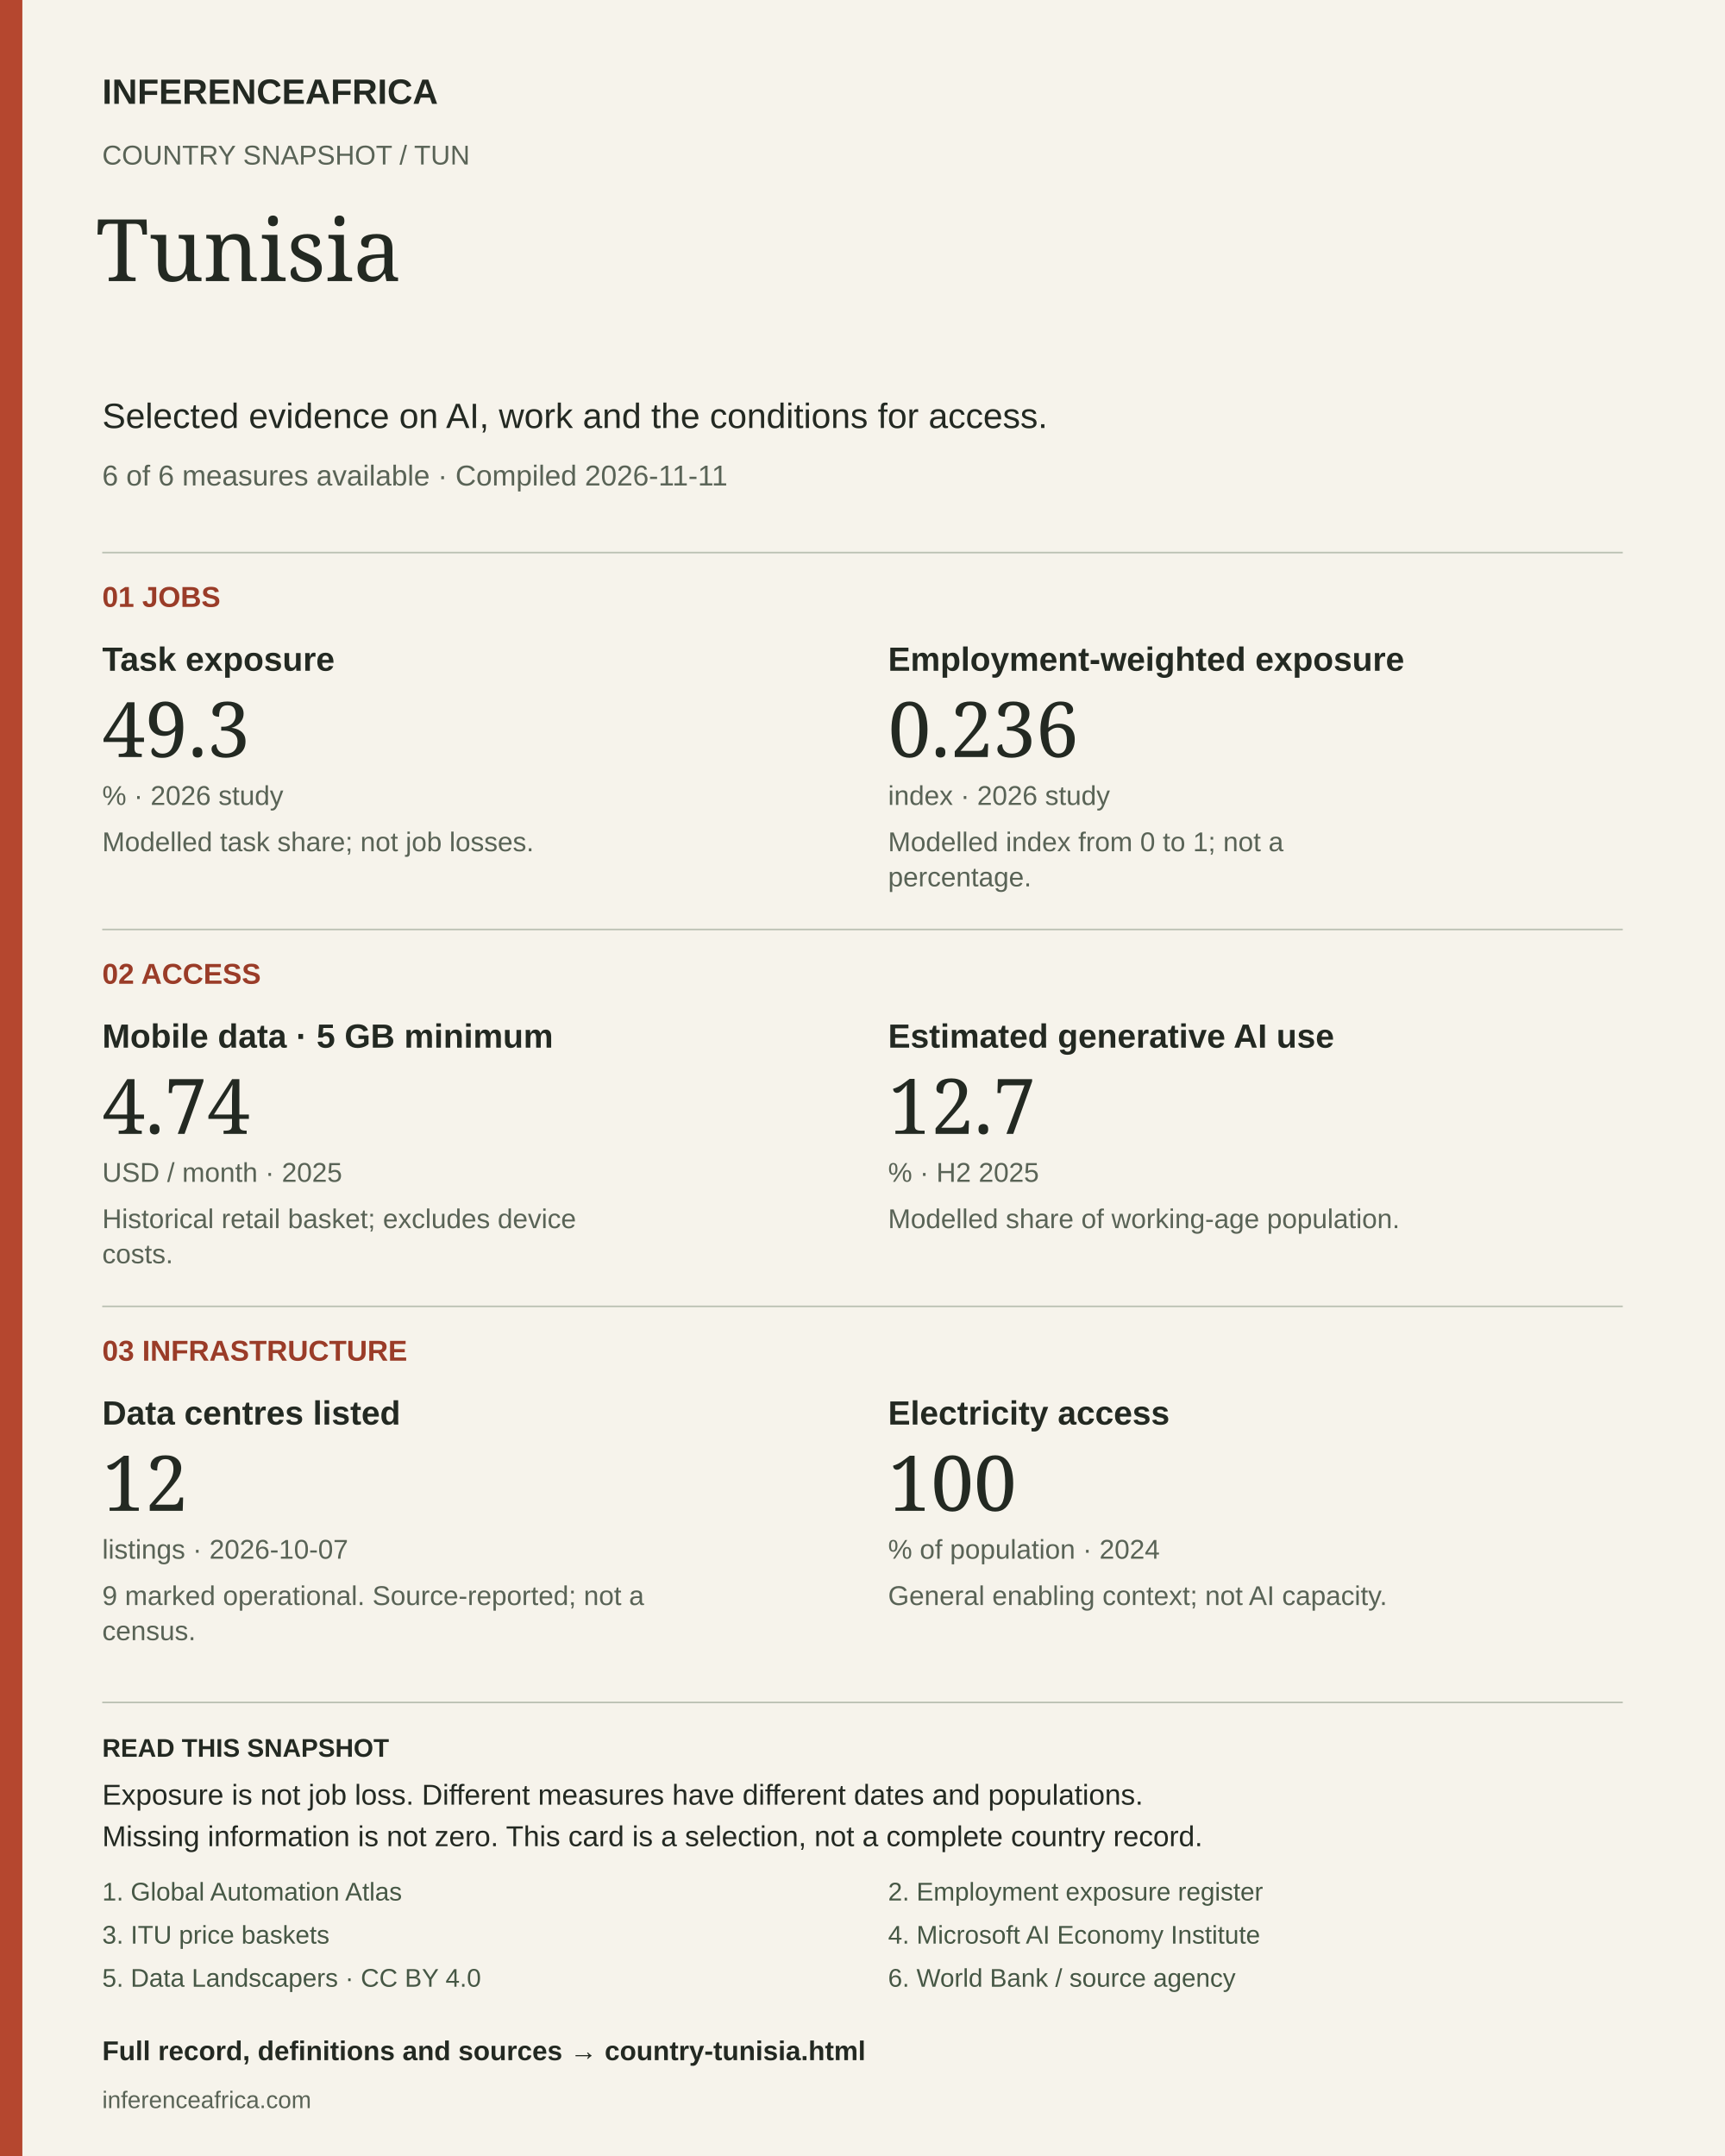
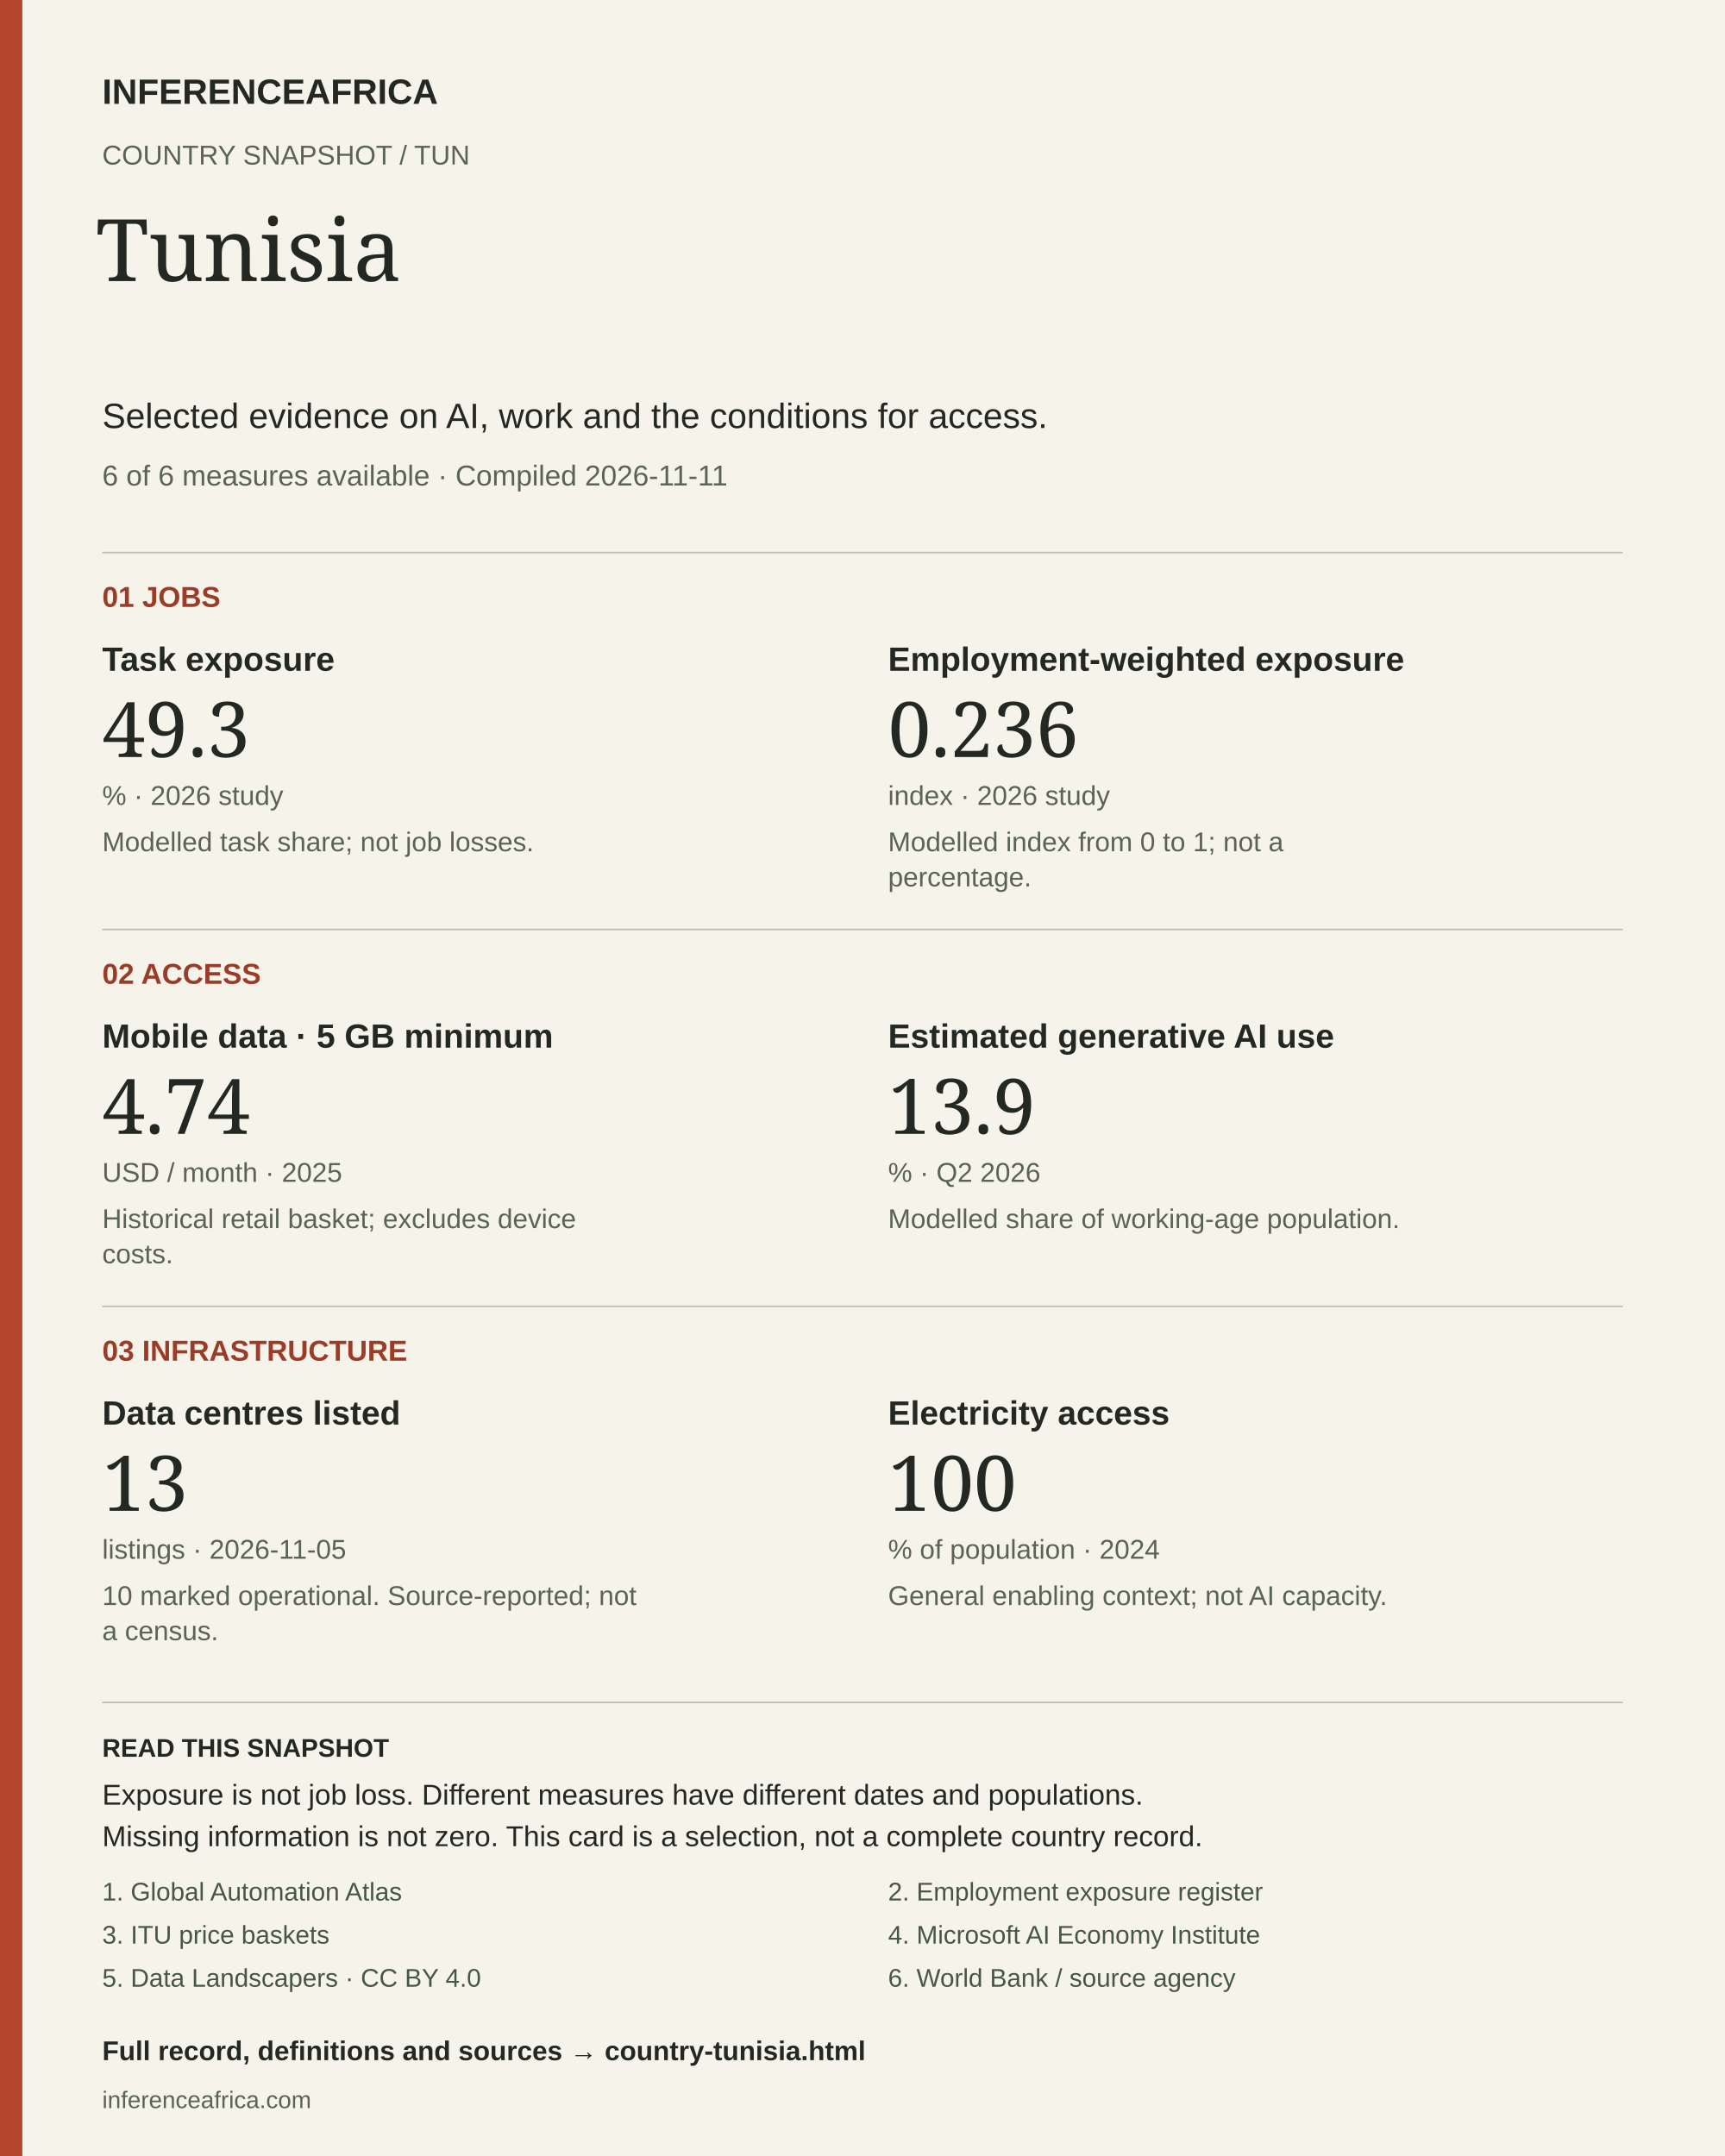
<svg xmlns="http://www.w3.org/2000/svg" width="1080" height="1350" viewBox="0 0 1080 1350" role="img" aria-labelledby="title desc">
  <rect width="1080" height="1350" fill="#f6f3eb" />
  <rect width="14" height="1350" fill="#b5472f" />
  <text x="64" y="65" font-size="22" fill="#232922" font-weight="700" font-family="Arial, sans-serif">INFERENCEAFRICA</text>
  <text x="64" y="103" font-size="17" fill="#596356" font-weight="400" font-family="Arial, sans-serif">COUNTRY SNAPSHOT  /  TUN</text>
  <text x="60" y="176" font-size="54" fill="#232922" font-weight="400" font-family="Georgia, serif">Tunisia</text>
  <text x="64" y="268" font-size="22" fill="#232922" font-weight="400" font-family="Arial, sans-serif">Selected evidence on AI, work and the conditions for access.</text>
  <text x="64" y="304" font-size="18" fill="#596356" font-weight="400" font-family="Arial, sans-serif">6 of 6 measures available  ·  Compiled 2026-11-11</text>
  <line x1="64" y1="346" x2="1016" y2="346" stroke="#bbc1b3" />
  <text x="64" y="380" font-size="18" fill="#9a3c28" font-weight="700" font-family="Arial, sans-serif">01  JOBS</text>
  <text x="64" y="420" font-size="21" fill="#232922" font-weight="700" font-family="Arial, sans-serif">Task exposure</text>
  <text x="64" y="474" font-size="48" fill="#232922" font-weight="400" font-family="Georgia, serif">49.3</text>
  <text x="64" y="504" font-size="17" fill="#596356" font-weight="400" font-family="Arial, sans-serif">%  ·  2026 study</text>
  <text x="64" y="533" font-size="17" fill="#596356" font-weight="400" font-family="Arial, sans-serif">Modelled task share; not job losses.</text>
  <text x="556" y="420" font-size="21" fill="#232922" font-weight="700" font-family="Arial, sans-serif">Employment-weighted exposure</text>
  <text x="556" y="474" font-size="48" fill="#232922" font-weight="400" font-family="Georgia, serif">0.236</text>
  <text x="556" y="504" font-size="17" fill="#596356" font-weight="400" font-family="Arial, sans-serif">index  ·  2026 study</text>
  <text x="556" y="533" font-size="17" fill="#596356" font-weight="400" font-family="Arial, sans-serif">Modelled index from 0 to 1; not a</text>
  <text x="556" y="555" font-size="17" fill="#596356" font-weight="400" font-family="Arial, sans-serif">percentage.</text>
  <line x1="64" y1="582" x2="1016" y2="582" stroke="#bbc1b3" />
  <text x="64" y="616" font-size="18" fill="#9a3c28" font-weight="700" font-family="Arial, sans-serif">02  ACCESS</text>
  <text x="64" y="656" font-size="21" fill="#232922" font-weight="700" font-family="Arial, sans-serif">Mobile data · 5 GB minimum</text>
  <text x="64" y="710" font-size="48" fill="#232922" font-weight="400" font-family="Georgia, serif">4.74</text>
  <text x="64" y="740" font-size="17" fill="#596356" font-weight="400" font-family="Arial, sans-serif">USD / month  ·  2025</text>
  <text x="64" y="769" font-size="17" fill="#596356" font-weight="400" font-family="Arial, sans-serif">Historical retail basket; excludes device</text>
  <text x="64" y="791" font-size="17" fill="#596356" font-weight="400" font-family="Arial, sans-serif">costs.</text>
  <text x="556" y="656" font-size="21" fill="#232922" font-weight="700" font-family="Arial, sans-serif">Estimated generative AI use</text>
-   <text x="556" y="710" font-size="48" fill="#232922" font-weight="400" font-family="Georgia, serif">12.7</text>
-   <text x="556" y="740" font-size="17" fill="#596356" font-weight="400" font-family="Arial, sans-serif">%  ·  H2 2025</text>
+   <text x="556" y="710" font-size="48" fill="#232922" font-weight="400" font-family="Georgia, serif">13.9</text>
+   <text x="556" y="740" font-size="17" fill="#596356" font-weight="400" font-family="Arial, sans-serif">%  ·  Q2 2026</text>
  <text x="556" y="769" font-size="17" fill="#596356" font-weight="400" font-family="Arial, sans-serif">Modelled share of working-age population.</text>
  <line x1="64" y1="818" x2="1016" y2="818" stroke="#bbc1b3" />
  <text x="64" y="852" font-size="18" fill="#9a3c28" font-weight="700" font-family="Arial, sans-serif">03  INFRASTRUCTURE</text>
  <text x="64" y="892" font-size="21" fill="#232922" font-weight="700" font-family="Arial, sans-serif">Data centres listed</text>
-   <text x="64" y="946" font-size="48" fill="#232922" font-weight="400" font-family="Georgia, serif">12</text>
-   <text x="64" y="976" font-size="17" fill="#596356" font-weight="400" font-family="Arial, sans-serif">listings  ·  2026-10-07</text>
-   <text x="64" y="1005" font-size="17" fill="#596356" font-weight="400" font-family="Arial, sans-serif">9 marked operational. Source-reported; not a</text>
-   <text x="64" y="1027" font-size="17" fill="#596356" font-weight="400" font-family="Arial, sans-serif">census.</text>
+   <text x="64" y="946" font-size="48" fill="#232922" font-weight="400" font-family="Georgia, serif">13</text>
+   <text x="64" y="976" font-size="17" fill="#596356" font-weight="400" font-family="Arial, sans-serif">listings  ·  2026-11-05</text>
+   <text x="64" y="1005" font-size="17" fill="#596356" font-weight="400" font-family="Arial, sans-serif">10 marked operational. Source-reported; not</text>
+   <text x="64" y="1027" font-size="17" fill="#596356" font-weight="400" font-family="Arial, sans-serif">a census.</text>
  <text x="556" y="892" font-size="21" fill="#232922" font-weight="700" font-family="Arial, sans-serif">Electricity access</text>
  <text x="556" y="946" font-size="48" fill="#232922" font-weight="400" font-family="Georgia, serif">100</text>
  <text x="556" y="976" font-size="17" fill="#596356" font-weight="400" font-family="Arial, sans-serif">% of population  ·  2024</text>
  <text x="556" y="1005" font-size="17" fill="#596356" font-weight="400" font-family="Arial, sans-serif">General enabling context; not AI capacity.</text>
  <line x1="64" y1="1066" x2="1016" y2="1066" stroke="#bbc1b3" />
  <text x="64" y="1100" font-size="16" fill="#232922" font-weight="700" font-family="Arial, sans-serif">READ THIS SNAPSHOT</text>
  <text x="64" y="1130" font-size="18" fill="#232922" font-weight="400" font-family="Arial, sans-serif">Exposure is not job loss. Different measures have different dates and populations.</text>
  <text x="64" y="1156" font-size="18" fill="#232922" font-weight="400" font-family="Arial, sans-serif">Missing information is not zero. This card is a selection, not a complete country record.</text>
  <a href="https://arxiv.org/abs/2605.17086">
    <text x="64" y="1190" font-size="16" fill="#465745" font-weight="400" font-family="Arial, sans-serif">1. Global Automation Atlas</text>
  </a>
  <a href="https://arxiv.org/abs/2607.05404">
    <text x="556" y="1190" font-size="16" fill="#465745" font-weight="400" font-family="Arial, sans-serif">2. Employment exposure register</text>
  </a>
  <a href="https://www.itu.int/en/ITU-D/Statistics/Documents/ICT_Prices/ITU_ICTPriceBaskets_2008-2025.xlsx">
    <text x="64" y="1217" font-size="16" fill="#465745" font-weight="400" font-family="Arial, sans-serif">3. ITU price baskets</text>
  </a>
-   <a href="https://www.microsoft.com/en-us/research/wp-content/uploads/2026/01/Microsoft-AI-Diffusion-Report-January-2026.pdf">
+   <a href="https://github.com/microsoft/ai-diffusion-report/blob/main/data/AI_Diffusion_Q22026_Update.csv">
    <text x="556" y="1217" font-size="16" fill="#465745" font-weight="400" font-family="Arial, sans-serif">4. Microsoft AI Economy Institute</text>
  </a>
  <a href="https://corpus.data-landscapers.io/datasets/data-centres/">
    <text x="64" y="1244" font-size="16" fill="#465745" font-weight="400" font-family="Arial, sans-serif">5. Data Landscapers · CC BY 4.0</text>
  </a>
  <a href="https://api.worldbank.org/v2/country/AGO;BDI;BEN;BFA;BWA;CAF;CIV;CMR;COD;COG;COM;CPV;DJI;DZA;EGY;ERI;ETH;GAB;GHA;GIN;GMB;GNB;GNQ;KEN;LBR;LBY;LSO;MAR;MDG;MLI;MOZ;MRT;MUS;MWI;NAM;NER;NGA;RWA;SDN;SEN;SLE;SOM;SSD;STP;SWZ;SYC;TCD;TGO;TUN;TZA;UGA;ZAF;ZMB;ZWE/indicator/EG.ELC.ACCS.ZS?format=json&amp;date=1960:2025&amp;per_page=20000">
    <text x="556" y="1244" font-size="16" fill="#465745" font-weight="400" font-family="Arial, sans-serif">6. World Bank / source agency</text>
  </a>
  <a href="https://inferenceafrica.com/country-tunisia.html">
    <text x="64" y="1290" font-size="17" fill="#232922" font-weight="700" font-family="Arial, sans-serif">Full record, definitions and sources → country-tunisia.html</text>
  </a>
  <text x="64" y="1320" font-size="15" fill="#596356" font-weight="400" font-family="Arial, sans-serif">inferenceafrica.com</text>
</svg>
